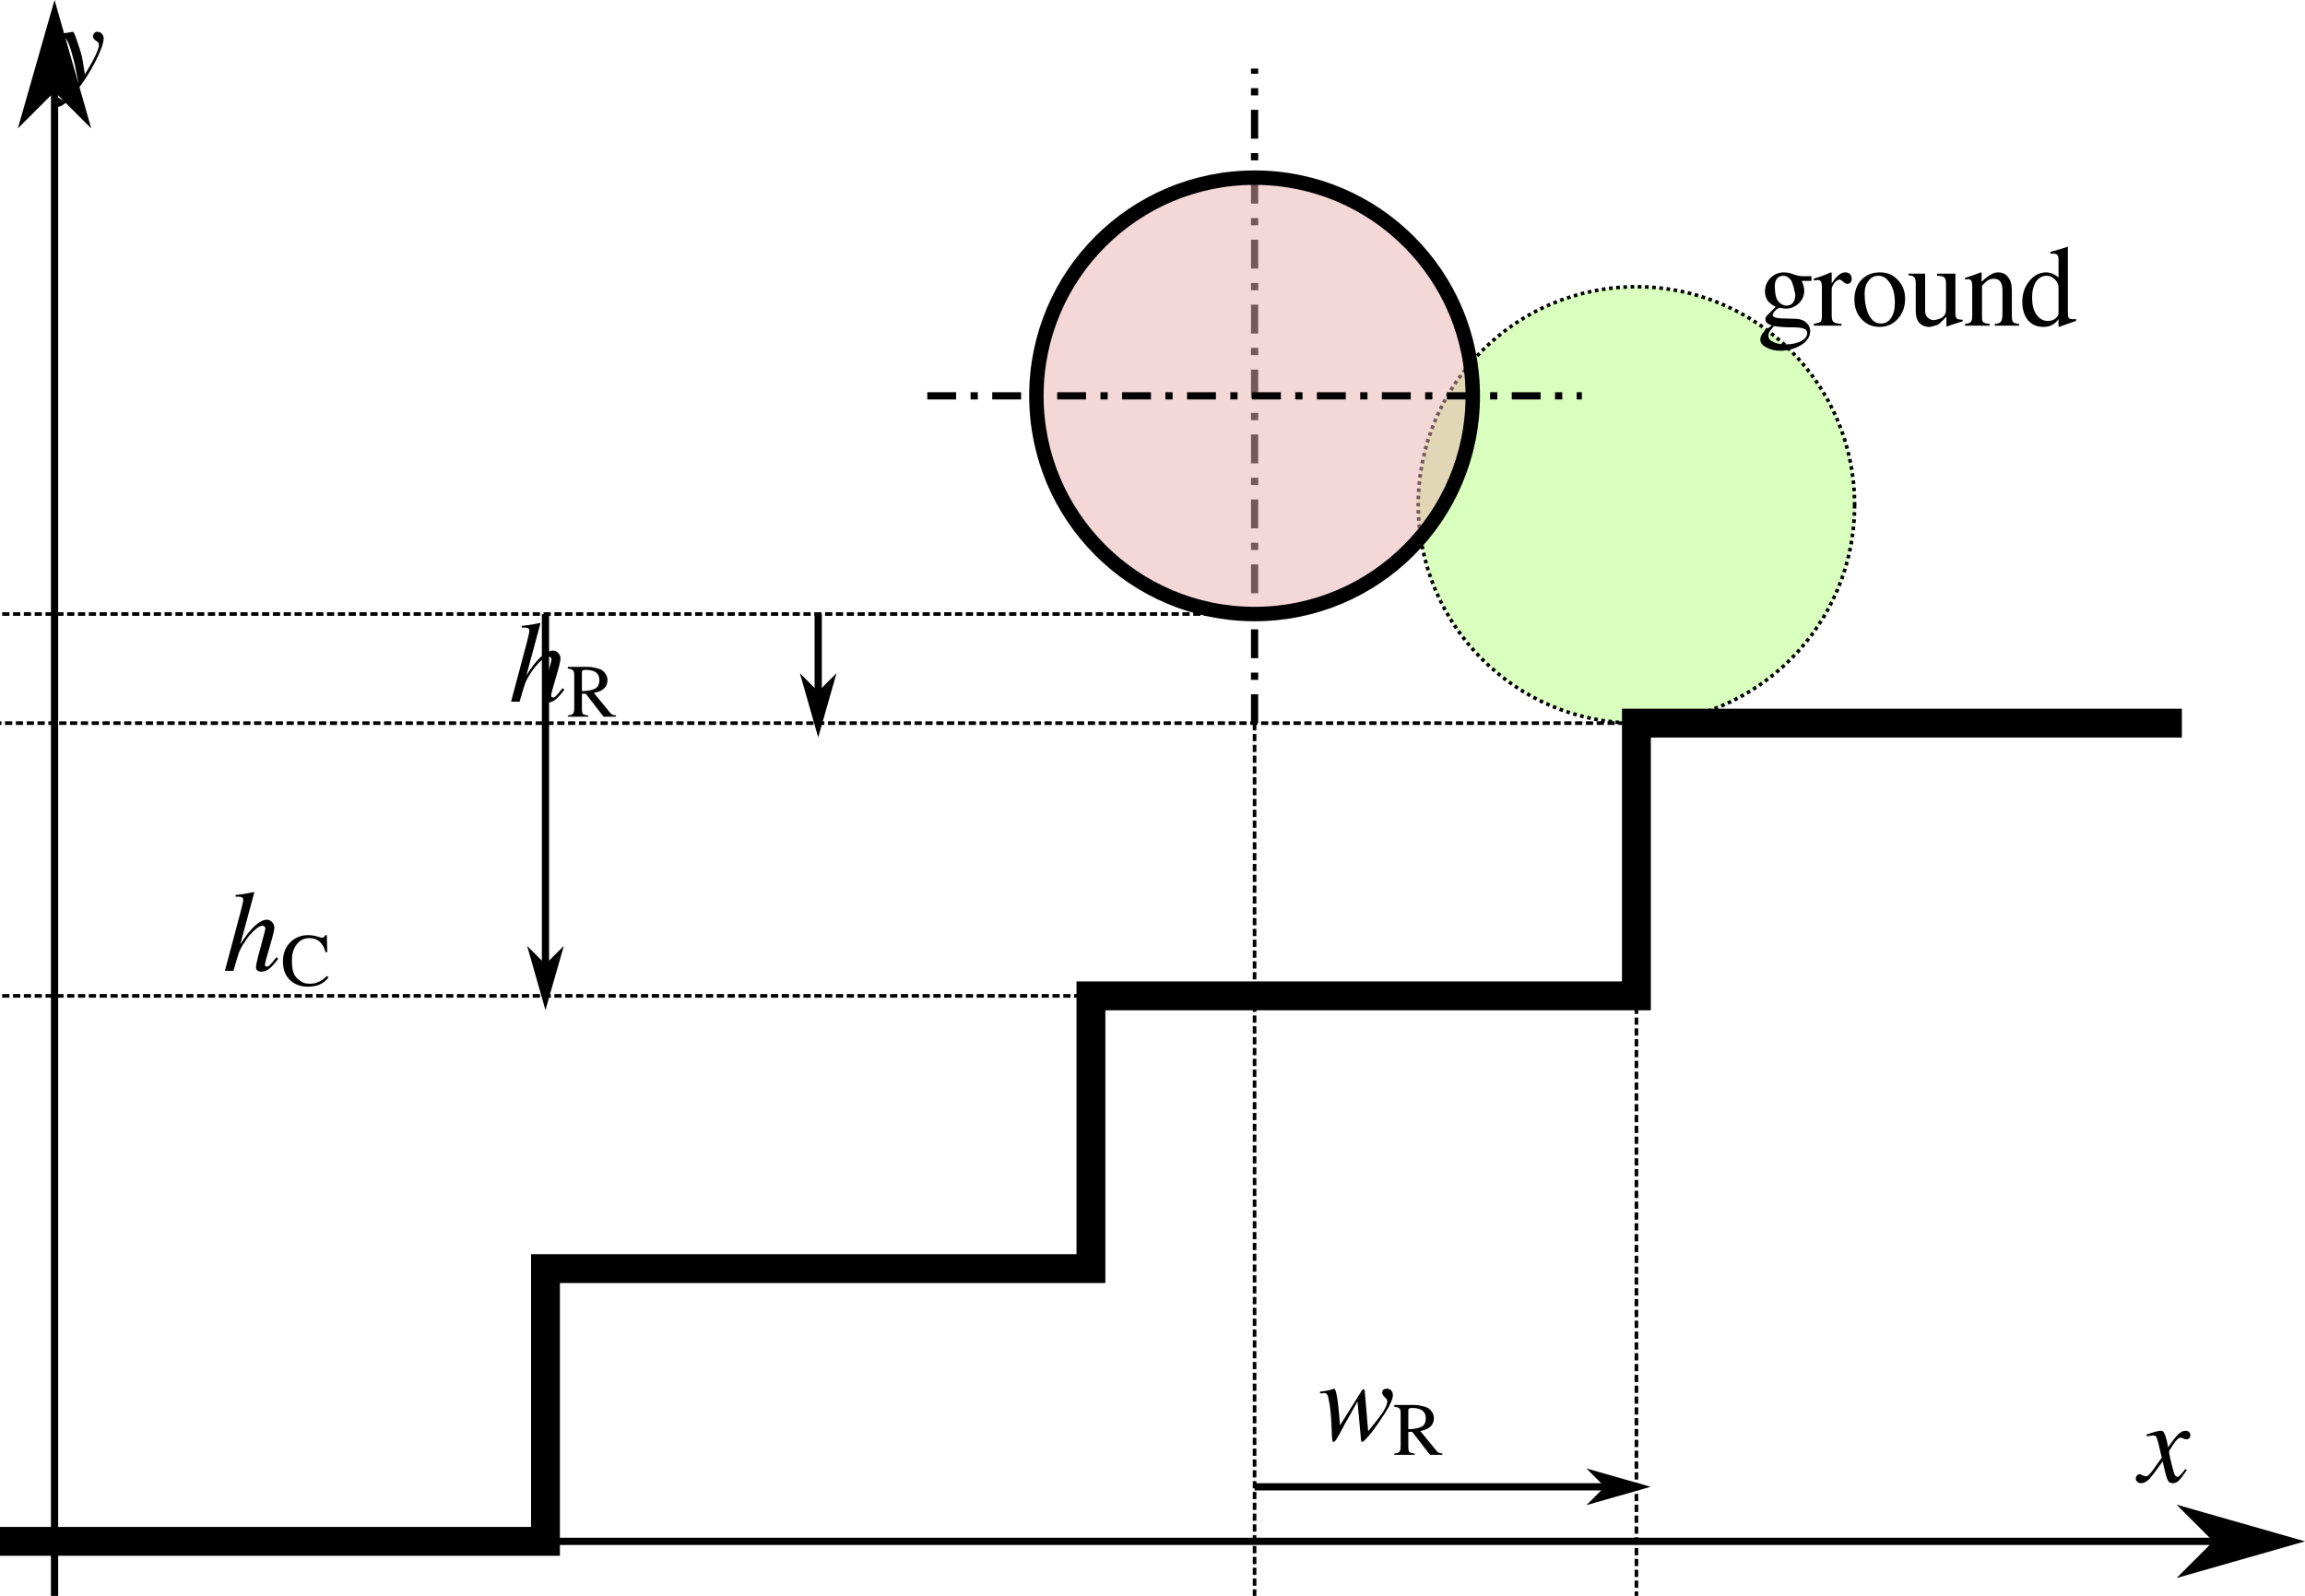
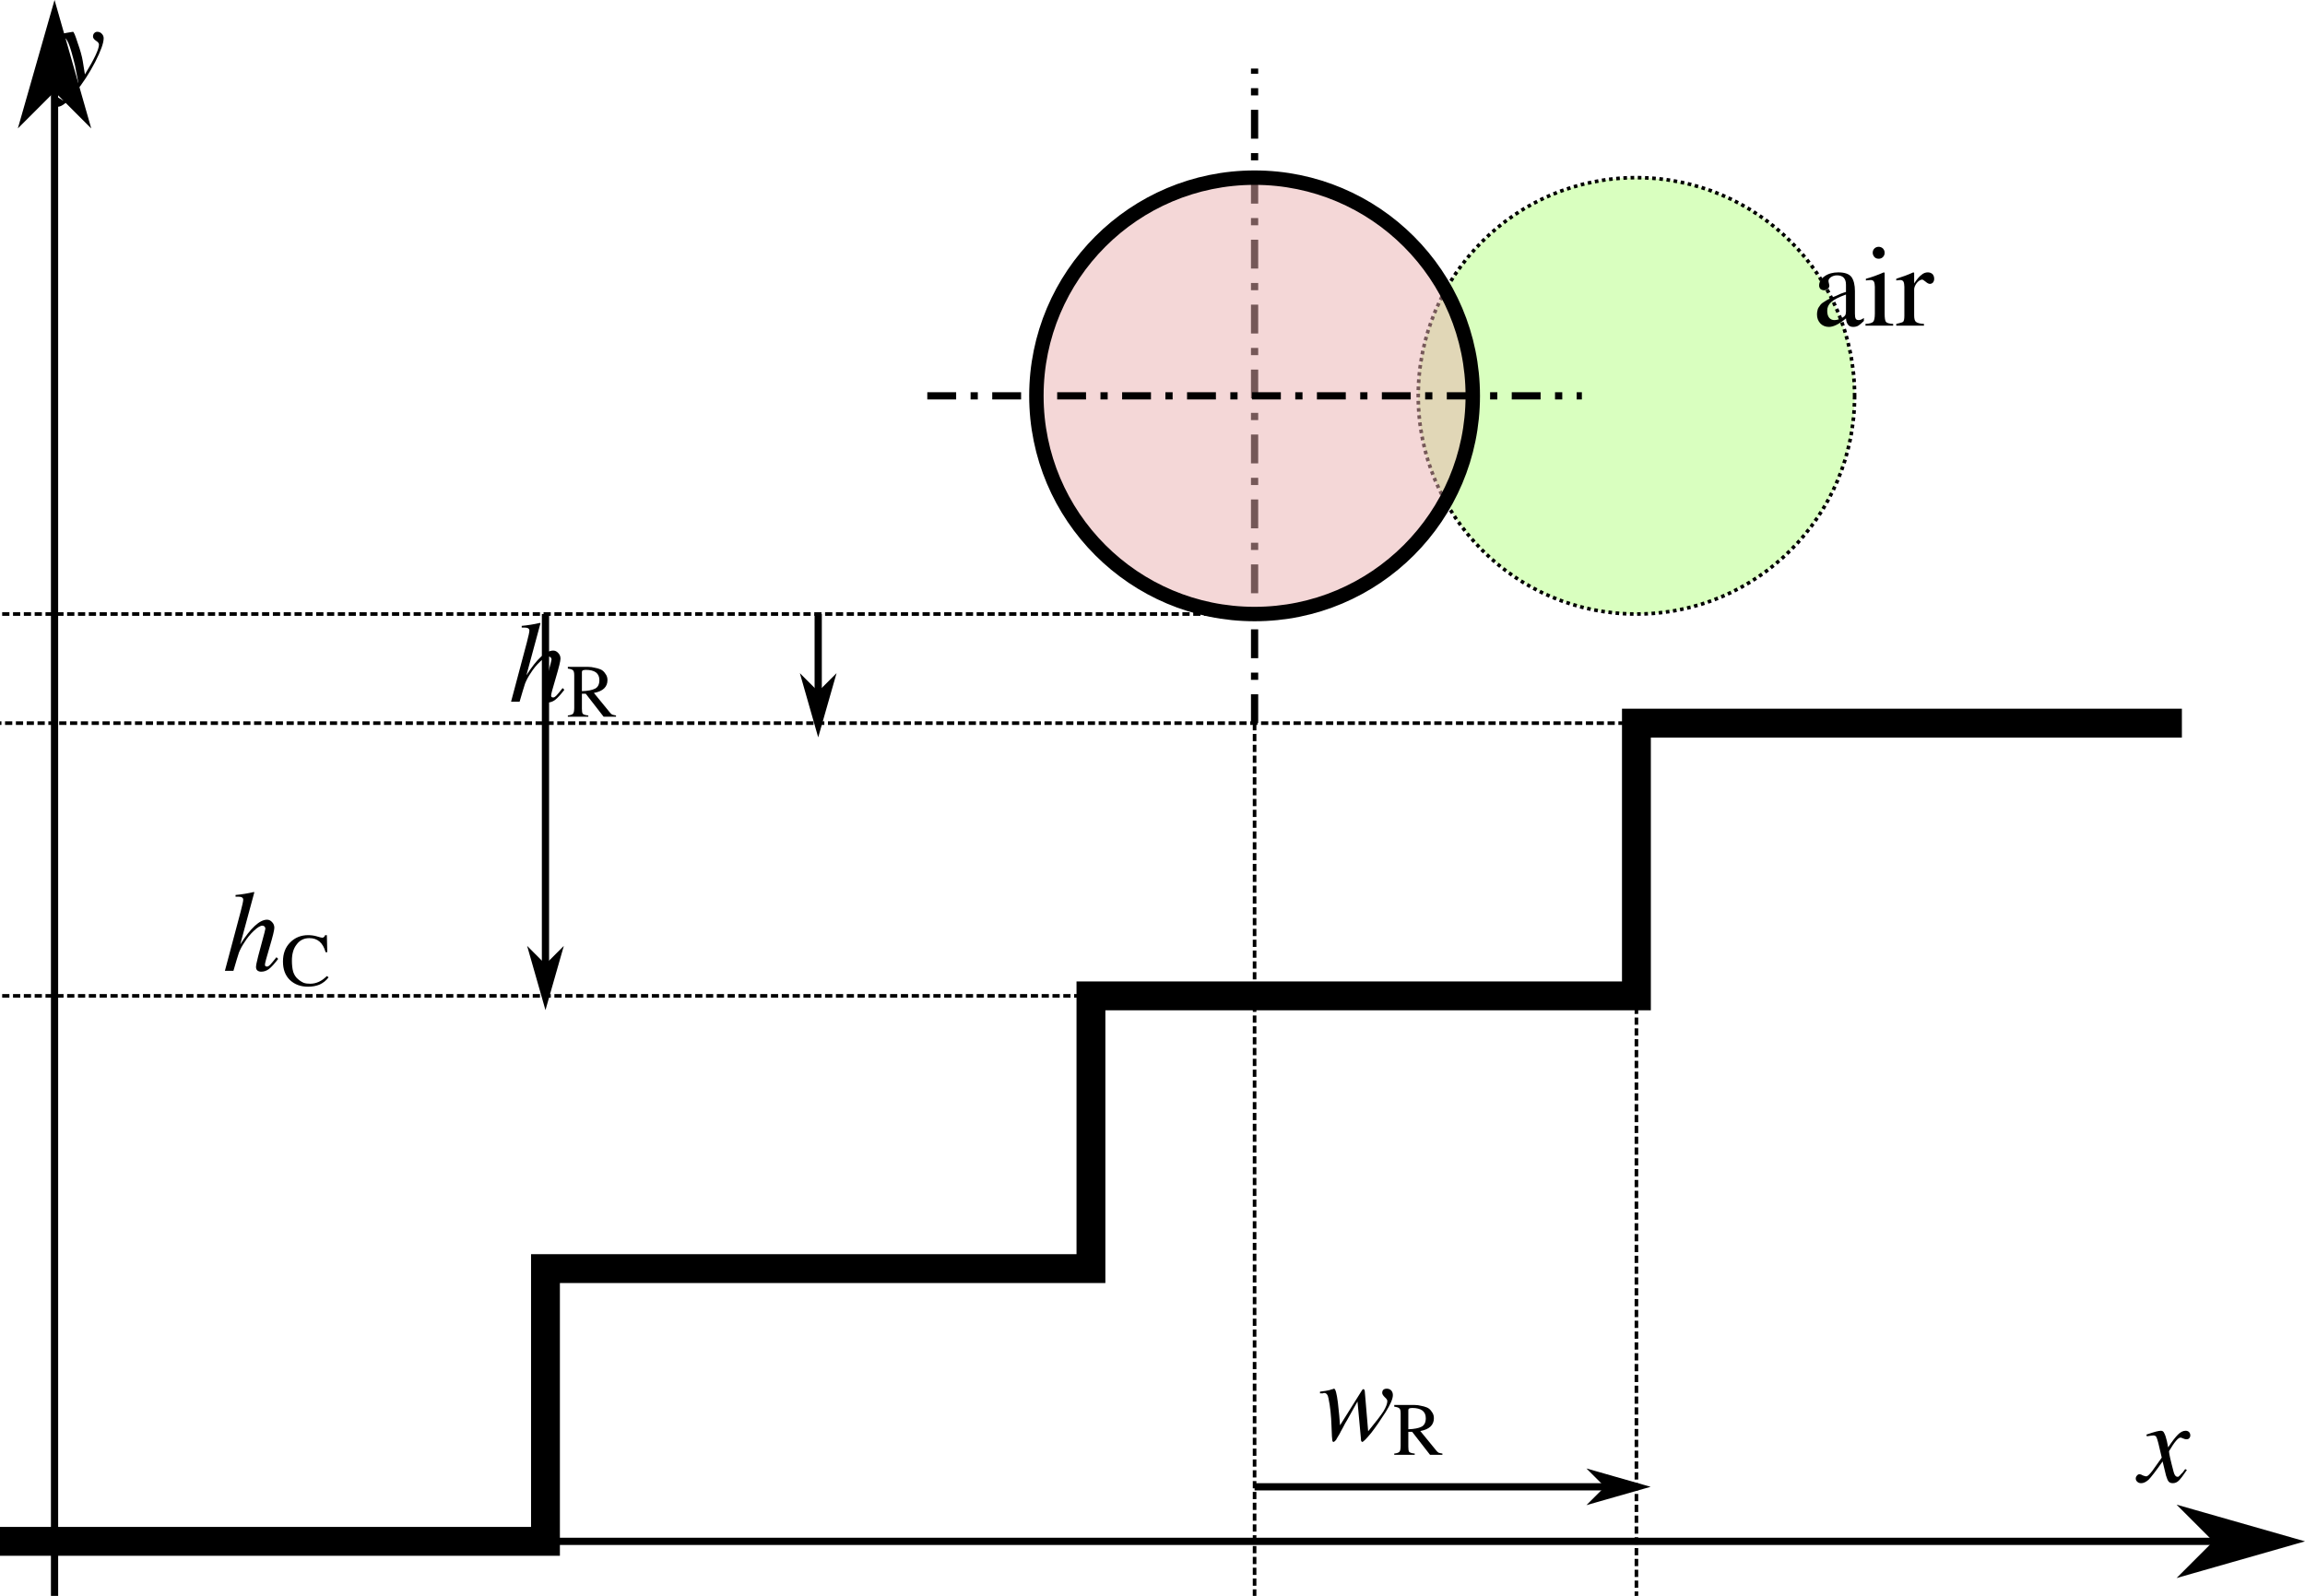
<svg xmlns="http://www.w3.org/2000/svg" width="84.514mm" height="58.514mm" viewBox="0 0 84.514 58.514" version="1.1" id="svg8">
  <defs id="defs2">
    <marker orient="auto" refY="0" refX="0" id="marker1142" style="overflow:visible">
      <path id="path1140" d="M 0,0 5,-5 -12.5,0 5,5 Z" style="fill:#000000;fill-opacity:1;fill-rule:evenodd;stroke:#000000;stroke-width:1pt;stroke-opacity:1" transform="matrix(-0.4,0,0,-0.4,-4,0)" />
    </marker>
    <marker orient="auto" refY="0" refX="0" id="marker6137" style="overflow:visible">
      <path id="path6135" d="M 0,0 5,-5 -12.5,0 5,5 Z" style="fill:#000000;fill-opacity:1;fill-rule:evenodd;stroke:#000000;stroke-width:1pt;stroke-opacity:1" transform="matrix(-0.4,0,0,-0.4,-4,0)" />
    </marker>
    <marker orient="auto" refY="0" refX="0" id="marker1123" style="overflow:visible">
      <path id="path1121" d="M 0,0 5,-5 -12.5,0 5,5 Z" style="fill:#000000;fill-opacity:1;fill-rule:evenodd;stroke:#000000;stroke-width:1pt;stroke-opacity:1" transform="matrix(-0.8,0,0,-0.8,-10,0)" />
    </marker>
    <marker style="overflow:visible" id="Arrow1Lend" refX="0" refY="0" orient="auto">
      <path transform="matrix(-0.8,0,0,-0.8,-10,0)" style="fill:#000000;fill-opacity:1;fill-rule:evenodd;stroke:#000000;stroke-width:1pt;stroke-opacity:1" d="M 0,0 5,-5 -12.5,0 5,5 Z" id="path834" />
    </marker>
    <marker style="overflow:visible" id="Arrow1Mend-3" refX="0" refY="0" orient="auto">
      <path transform="matrix(-0.4,0,0,-0.4,-4,0)" style="fill:#000000;fill-opacity:1;fill-rule:evenodd;stroke:#000000;stroke-width:1pt;stroke-opacity:1" d="M 0,0 5,-5 -12.5,0 5,5 Z" id="path4573-6" />
    </marker>
    <marker style="overflow:visible" id="Arrow1Mend-6" refX="0" refY="0" orient="auto">
      <path transform="matrix(-0.4,0,0,-0.4,-4,0)" style="fill:#000000;fill-opacity:1;fill-rule:evenodd;stroke:#000000;stroke-width:1pt;stroke-opacity:1" d="M 0,0 5,-5 -12.5,0 5,5 Z" id="path4573-2" />
    </marker>
    <marker style="overflow:visible" id="Arrow1Mend-6-1" refX="0" refY="0" orient="auto">
      <path transform="matrix(-0.4,0,0,-0.4,-4,0)" style="fill:#000000;fill-opacity:1;fill-rule:evenodd;stroke:#000000;stroke-width:1pt;stroke-opacity:1" d="M 0,0 5,-5 -12.5,0 5,5 Z" id="path4573-2-2" />
    </marker>
    <marker orient="auto" refY="0" refX="0" id="marker6137-6" style="overflow:visible">
      <path id="path6135-0" d="M 0,0 5,-5 -12.5,0 5,5 Z" style="fill:#000000;fill-opacity:1;fill-rule:evenodd;stroke:#000000;stroke-width:1pt;stroke-opacity:1" transform="matrix(-0.4,0,0,-0.4,-4,0)" />
    </marker>
  </defs>
  <g transform="translate(-20,-110.4864)" id="layer1">
-     <circle style="opacity:1;fill:#b3ff80;fill-opacity:0.502;stroke:#000000;stroke-width:0.132;stroke-miterlimit:4;stroke-dasharray:0.132, 0.132;stroke-dashoffset:0;stroke-opacity:1" id="circle905" cx="80" cy="129" r="8" />
+     <circle style="opacity:1;fill:#b3ff80;fill-opacity:0.502;stroke:#000000;stroke-width:0.132;stroke-miterlimit:4;stroke-dasharray:0.132, 0.132;stroke-dashoffset:0;stroke-opacity:1" id="circle905" cx="80" cy="125" r="8" />
    <path id="path825" d="m 66,137 0,-24" style="fill:none;stroke:#000000;stroke-width:0.265;stroke-linecap:butt;stroke-linejoin:miter;stroke-miterlimit:4;stroke-dasharray:1.058, 0.529, 0.265, 0.529;stroke-dashoffset:0;stroke-opacity:1" />
    <path id="path821" d="m 20,167 h 20 v -10 h 20 v -10 h 20 v -10 h 20" style="fill:none;stroke:#000000;stroke-width:1.058;stroke-linecap:butt;stroke-linejoin:miter;stroke-miterlimit:4;stroke-dasharray:none;stroke-opacity:1" />
    <circle r="8" cy="125" cx="66" id="path823" style="opacity:1;fill:#e9afaf;fill-opacity:0.502;stroke:#000000;stroke-width:0.529;stroke-miterlimit:4;stroke-dasharray:none;stroke-dashoffset:0;stroke-opacity:1" />
    <path style="fill:none;stroke:#000000;stroke-width:0.265;stroke-linecap:butt;stroke-linejoin:miter;stroke-miterlimit:4;stroke-dasharray:1.058, 0.529, 0.265, 0.529;stroke-dashoffset:0;stroke-opacity:1" d="m 54,125 24,0" id="path827" />
    <path id="path829" d="m 36,167 h 68" style="fill:none;stroke:#000000;stroke-width:0.265px;stroke-linecap:butt;stroke-linejoin:miter;stroke-opacity:1;marker-end:url(#Arrow1Lend)" />
    <path id="path1113" d="M 22,169 V 111" style="fill:none;stroke:#000000;stroke-width:0.265px;stroke-linecap:butt;stroke-linejoin:miter;stroke-opacity:1;marker-end:url(#marker1123)" />
    <path id="path1149" d="M 66,133 H 20" style="fill:none;stroke:#000000;stroke-width:0.132;stroke-linecap:butt;stroke-linejoin:miter;stroke-miterlimit:4;stroke-dasharray:0.265, 0.132;stroke-dashoffset:0;stroke-opacity:1" />
    <path id="path1445" d="M 80,147 80,169" style="fill:none;stroke:#000000;stroke-width:0.132;stroke-linecap:butt;stroke-linejoin:miter;stroke-miterlimit:4;stroke-dasharray:0.265, 0.132;stroke-dashoffset:0;stroke-opacity:1" />
    <text id="text1449" y="164.821" x="102" style="font-style:normal;font-variant:normal;font-weight:normal;font-stretch:normal;font-size:4.233px;line-height:1.25;font-family:FreeSerif;-inkscape-font-specification:FreeSerif;text-align:center;letter-spacing:0px;word-spacing:0px;text-anchor:middle;fill:#000000;fill-opacity:1;stroke:none;stroke-width:0.265" xml:space="preserve">
      <tspan style="font-style:italic;font-variant:normal;font-weight:normal;font-stretch:normal;font-family:FreeSerif;-inkscape-font-specification:'FreeSerif Italic';stroke-width:0.265" y="164.821" x="102" id="tspan1447">x</tspan>
    </text>
    <text id="text1627" y="113.529" x="25.471" style="font-style:normal;font-variant:normal;font-weight:normal;font-stretch:normal;font-size:4.233px;line-height:1.25;font-family:FreeSerif;-inkscape-font-specification:FreeSerif;text-align:center;letter-spacing:0px;word-spacing:0px;text-anchor:middle;fill:#000000;fill-opacity:1;stroke:none;stroke-width:0.265" xml:space="preserve">
      <tspan style="font-style:italic;font-variant:normal;font-weight:normal;font-stretch:normal;font-family:FreeSerif;-inkscape-font-specification:'FreeSerif Italic';stroke-width:0.265" y="113.529" x="25.471" id="tspan1625">y</tspan>
    </text>
    <text xml:space="preserve" style="font-style:normal;font-variant:normal;font-weight:normal;font-stretch:normal;font-size:4.233px;line-height:1.25;font-family:FreeSerif;-inkscape-font-specification:FreeSerif;text-align:center;letter-spacing:0px;word-spacing:0px;text-anchor:middle;fill:#000000;fill-opacity:1;stroke:none;stroke-width:0.265" x="76.896" y="163.276" id="text1686">
      <tspan id="tspan1684" x="76.896" y="163.276" style="font-style:italic;font-variant:normal;font-weight:normal;font-stretch:normal;font-family:FreeSerif;-inkscape-font-specification:'FreeSerif Italic';stroke-width:0.265">w<tspan style="font-style:normal;font-variant:normal;font-weight:normal;font-stretch:normal;font-size:2.752px;font-family:FreeSerif;-inkscape-font-specification:FreeSerif;baseline-shift:sub;stroke-width:0.265" id="tspan1682">R</tspan>
      </tspan>
    </text>
    <path id="path5248" d="M 80,137 H 20" style="fill:none;stroke:#000000;stroke-width:0.132;stroke-linecap:butt;stroke-linejoin:miter;stroke-miterlimit:4;stroke-dasharray:0.265, 0.132;stroke-dashoffset:0;stroke-opacity:1" />
    <path id="path3745-9" d="m 50,133 0,4" style="fill:none;stroke:#000000;stroke-width:0.265;stroke-linecap:butt;stroke-linejoin:miter;stroke-miterlimit:4;stroke-dasharray:none;stroke-opacity:1;marker-end:url(#Arrow1Mend-6)" />
    <text xml:space="preserve" style="font-style:normal;font-variant:normal;font-weight:normal;font-stretch:normal;font-size:4.233px;line-height:1.25;font-family:FreeSerif;-inkscape-font-specification:FreeSerif;text-align:center;letter-spacing:0px;word-spacing:0px;text-anchor:middle;fill:#000000;fill-opacity:1;stroke:none;stroke-width:0.265" x="46.986" y="136.216" id="text1653-7-0">
      <tspan id="tspan1651-5-9" x="46.986" y="136.216" style="font-style:italic;font-variant:normal;font-weight:normal;font-stretch:normal;font-family:FreeSerif;-inkscape-font-specification:'FreeSerif Italic';stroke-width:0.265">h<tspan style="font-style:normal;font-variant:normal;font-weight:normal;font-stretch:normal;font-size:2.752px;font-family:FreeSerif;-inkscape-font-specification:FreeSerif;baseline-shift:sub;stroke-width:0.265" id="tspan1649-3-3">R</tspan>
      </tspan>
    </text>
    <path style="fill:none;stroke:#000000;stroke-width:0.132;stroke-linecap:butt;stroke-linejoin:miter;stroke-miterlimit:4;stroke-dasharray:0.265, 0.132;stroke-dashoffset:0;stroke-opacity:1" d="m 66,137 -10e-7,32" id="path6119" />
    <path id="path6127-6" d="m 66,165 14,0" style="fill:none;stroke:#000000;stroke-width:0.265px;stroke-linecap:butt;stroke-linejoin:miter;stroke-opacity:1;marker-end:url(#marker6137-6)" />
    <text id="text6484" y="117" x="70" style="font-style:normal;font-variant:normal;font-weight:normal;font-stretch:normal;font-size:4.233px;line-height:1.25;font-family:FreeSerif;-inkscape-font-specification:FreeSerif;letter-spacing:0px;word-spacing:0px;fill:#000000;fill-opacity:1;stroke:none;stroke-width:0.265" xml:space="preserve" />
    <path style="fill:none;stroke:#000000;stroke-width:0.132;stroke-linecap:butt;stroke-linejoin:miter;stroke-miterlimit:4;stroke-dasharray:0.265, 0.132;stroke-dashoffset:0;stroke-opacity:1" d="M 66,147 H 20" id="path896" />
    <path style="fill:none;stroke:#000000;stroke-width:0.265;stroke-linecap:butt;stroke-linejoin:miter;stroke-miterlimit:4;stroke-dasharray:none;stroke-opacity:1;marker-end:url(#marker1142)" d="m 40,133 -2e-6,14" id="path1138" />
    <text xml:space="preserve" style="font-style:normal;font-variant:normal;font-weight:normal;font-stretch:normal;font-size:4.233px;line-height:1.25;font-family:FreeSerif;-inkscape-font-specification:FreeSerif;text-align:center;letter-spacing:0px;word-spacing:0px;text-anchor:middle;fill:#000000;fill-opacity:1;stroke:none;stroke-width:0.265" x="36.497" y="146.082" id="text1653-7-0-5">
      <tspan id="tspan1651-5-9-3" x="36.497" y="146.082" style="font-style:italic;font-variant:normal;font-weight:normal;font-stretch:normal;font-family:FreeSerif;-inkscape-font-specification:'FreeSerif Italic';stroke-width:0.265">h<tspan style="font-style:normal;font-variant:normal;font-weight:normal;font-stretch:normal;font-size:2.752px;font-family:FreeSerif;-inkscape-font-specification:FreeSerif;baseline-shift:sub;stroke-width:0.265" id="tspan1649-3-3-5">C</tspan>
      </tspan>
    </text>
-     <text id="text1653-7-0-3" y="122.425" x="92.961" style="font-style:normal;font-variant:normal;font-weight:normal;font-stretch:normal;font-size:4.233px;line-height:1.25;font-family:FreeSerif;-inkscape-font-specification:FreeSerif;text-align:center;letter-spacing:0px;word-spacing:0px;text-anchor:middle;fill:#000000;fill-opacity:1;stroke:none;stroke-width:0.265" xml:space="preserve">
-       <tspan style="font-style:normal;font-variant:normal;font-weight:normal;font-stretch:normal;font-family:FreeSerif;-inkscape-font-specification:'FreeSerif Italic';stroke-width:0.265" y="122.425" x="92.961" id="tspan1651-5-9-6">ground</tspan>
+     <text id="text1653-7-0-3" y="122.425" x="91.374" style="font-style:normal;font-variant:normal;font-weight:normal;font-stretch:normal;font-size:4.233px;line-height:1.25;font-family:FreeSerif;-inkscape-font-specification:FreeSerif;text-align:center;letter-spacing:0px;word-spacing:0px;text-anchor:middle;fill:#000000;fill-opacity:1;stroke:none;stroke-width:0.265" xml:space="preserve">
+       <tspan style="font-style:normal;font-variant:normal;font-weight:normal;font-stretch:normal;font-family:FreeSerif;-inkscape-font-specification:'FreeSerif Italic';stroke-width:0.265" y="122.425" x="91.374" id="tspan1651-5-9-6">air</tspan>
    </text>
  </g>
</svg>
